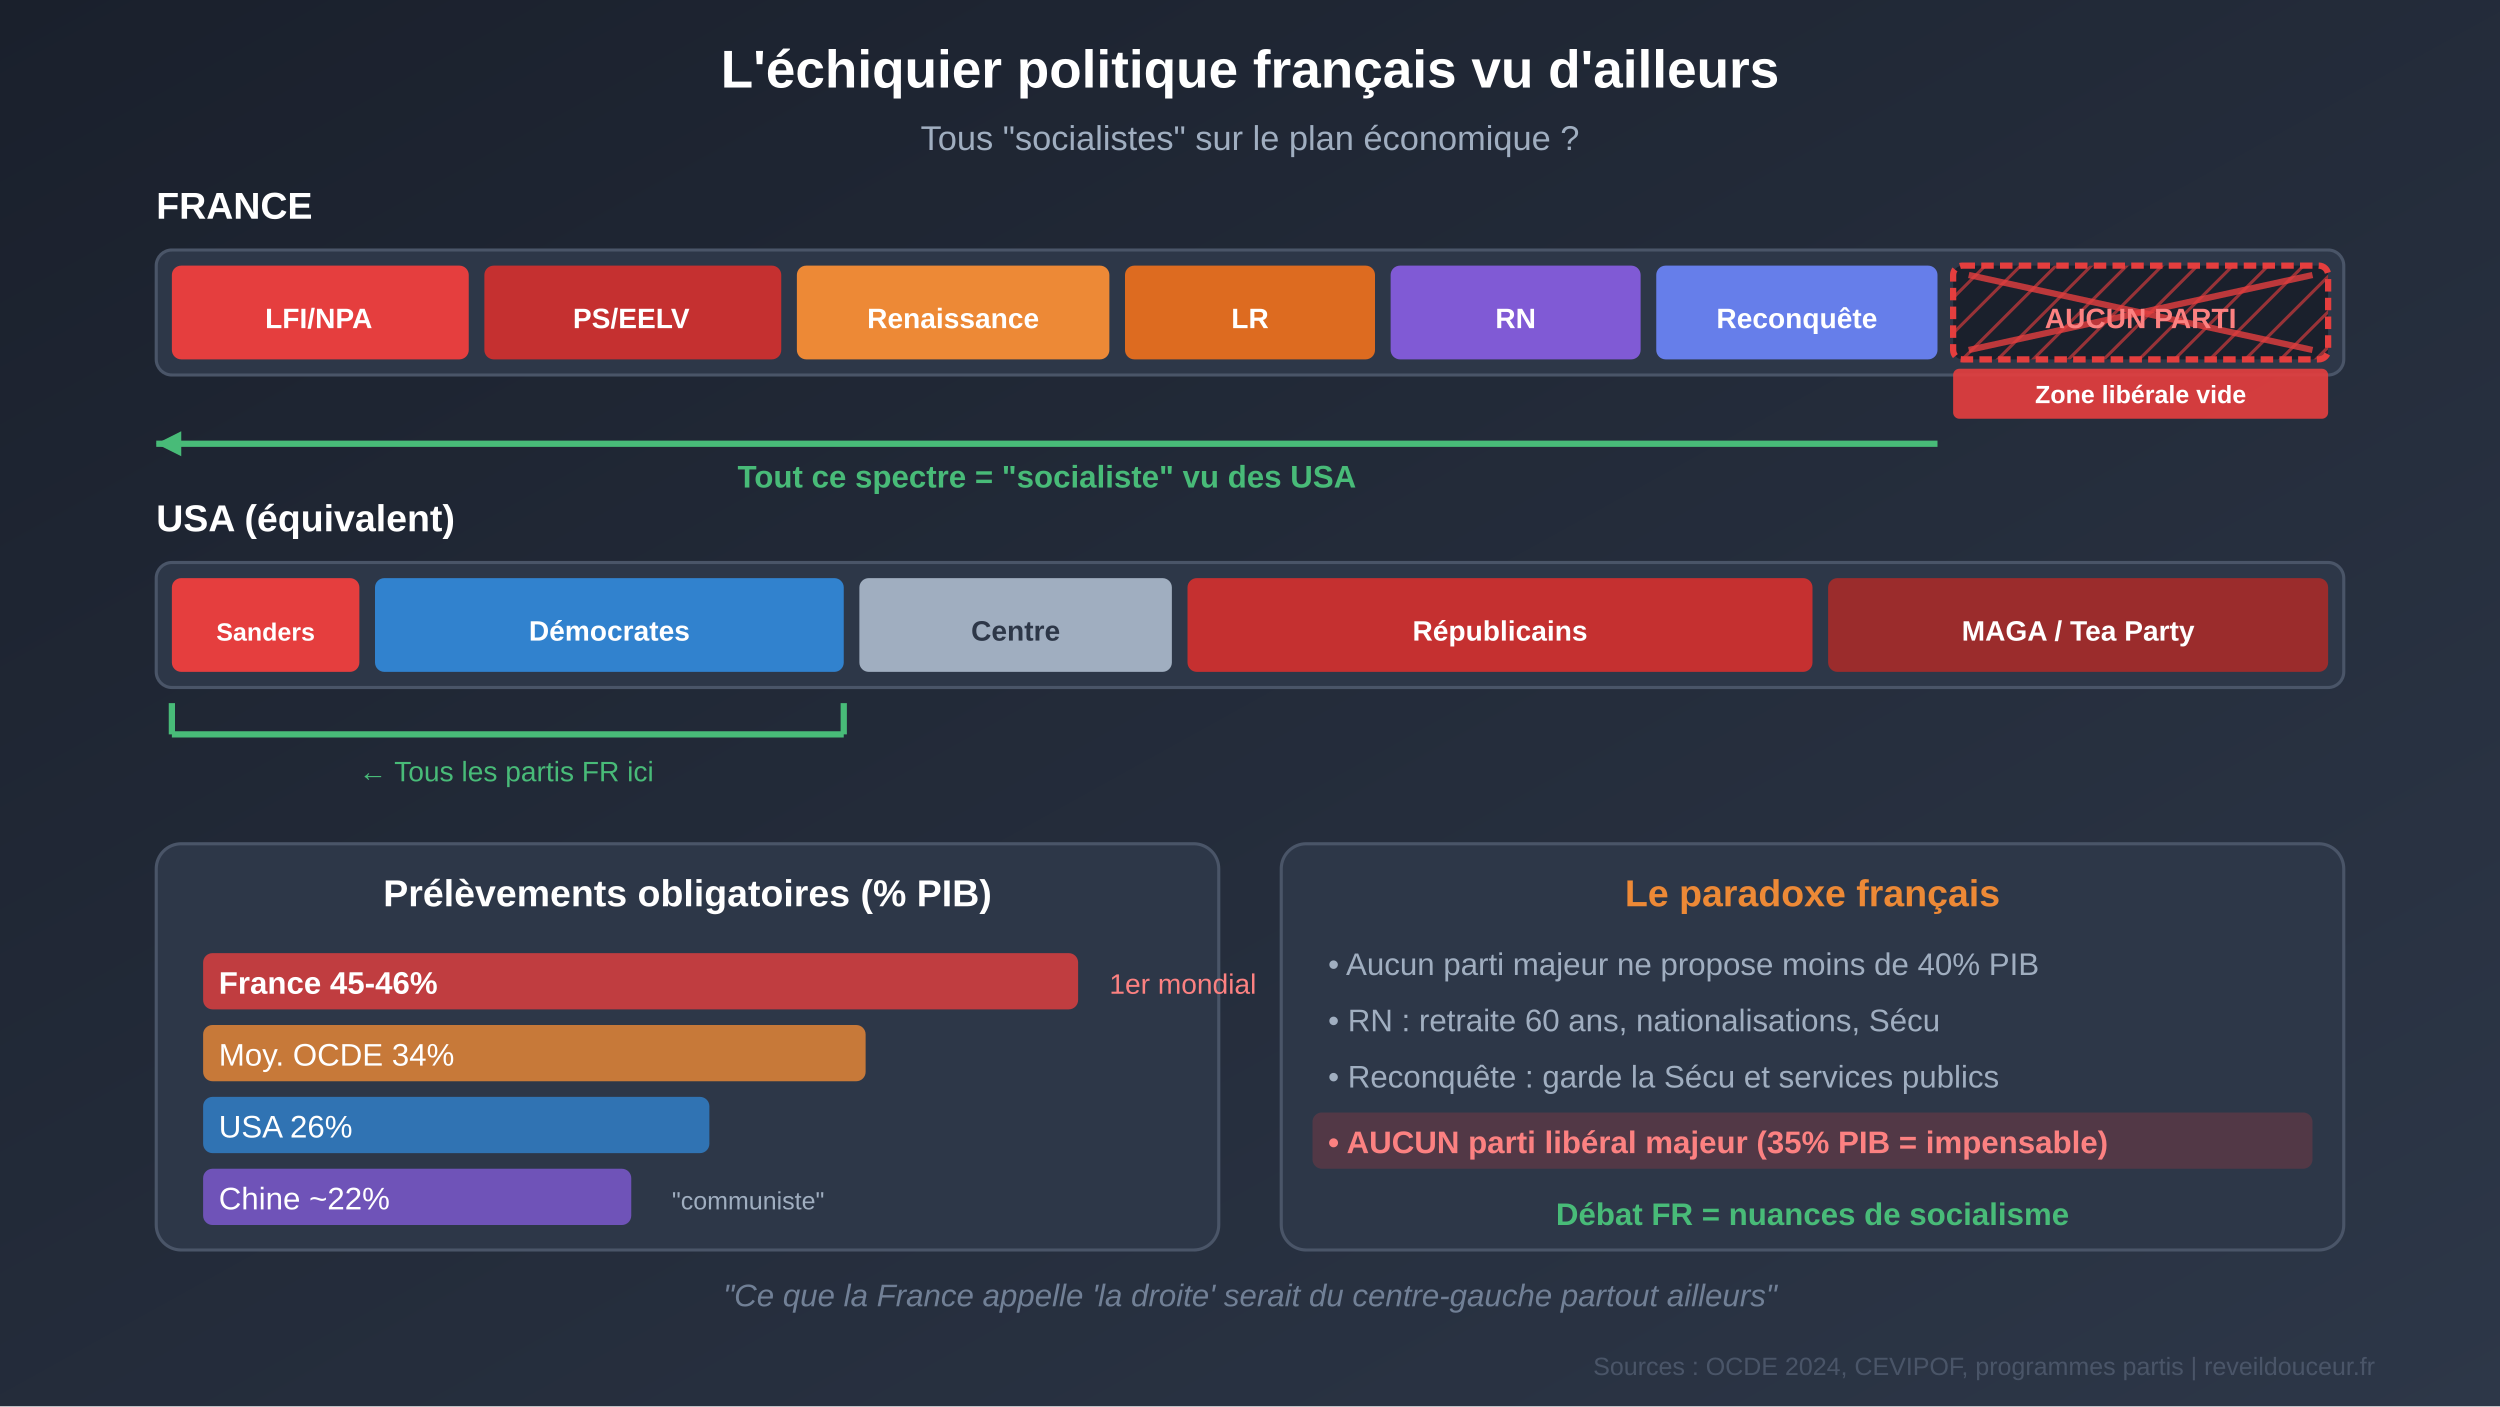
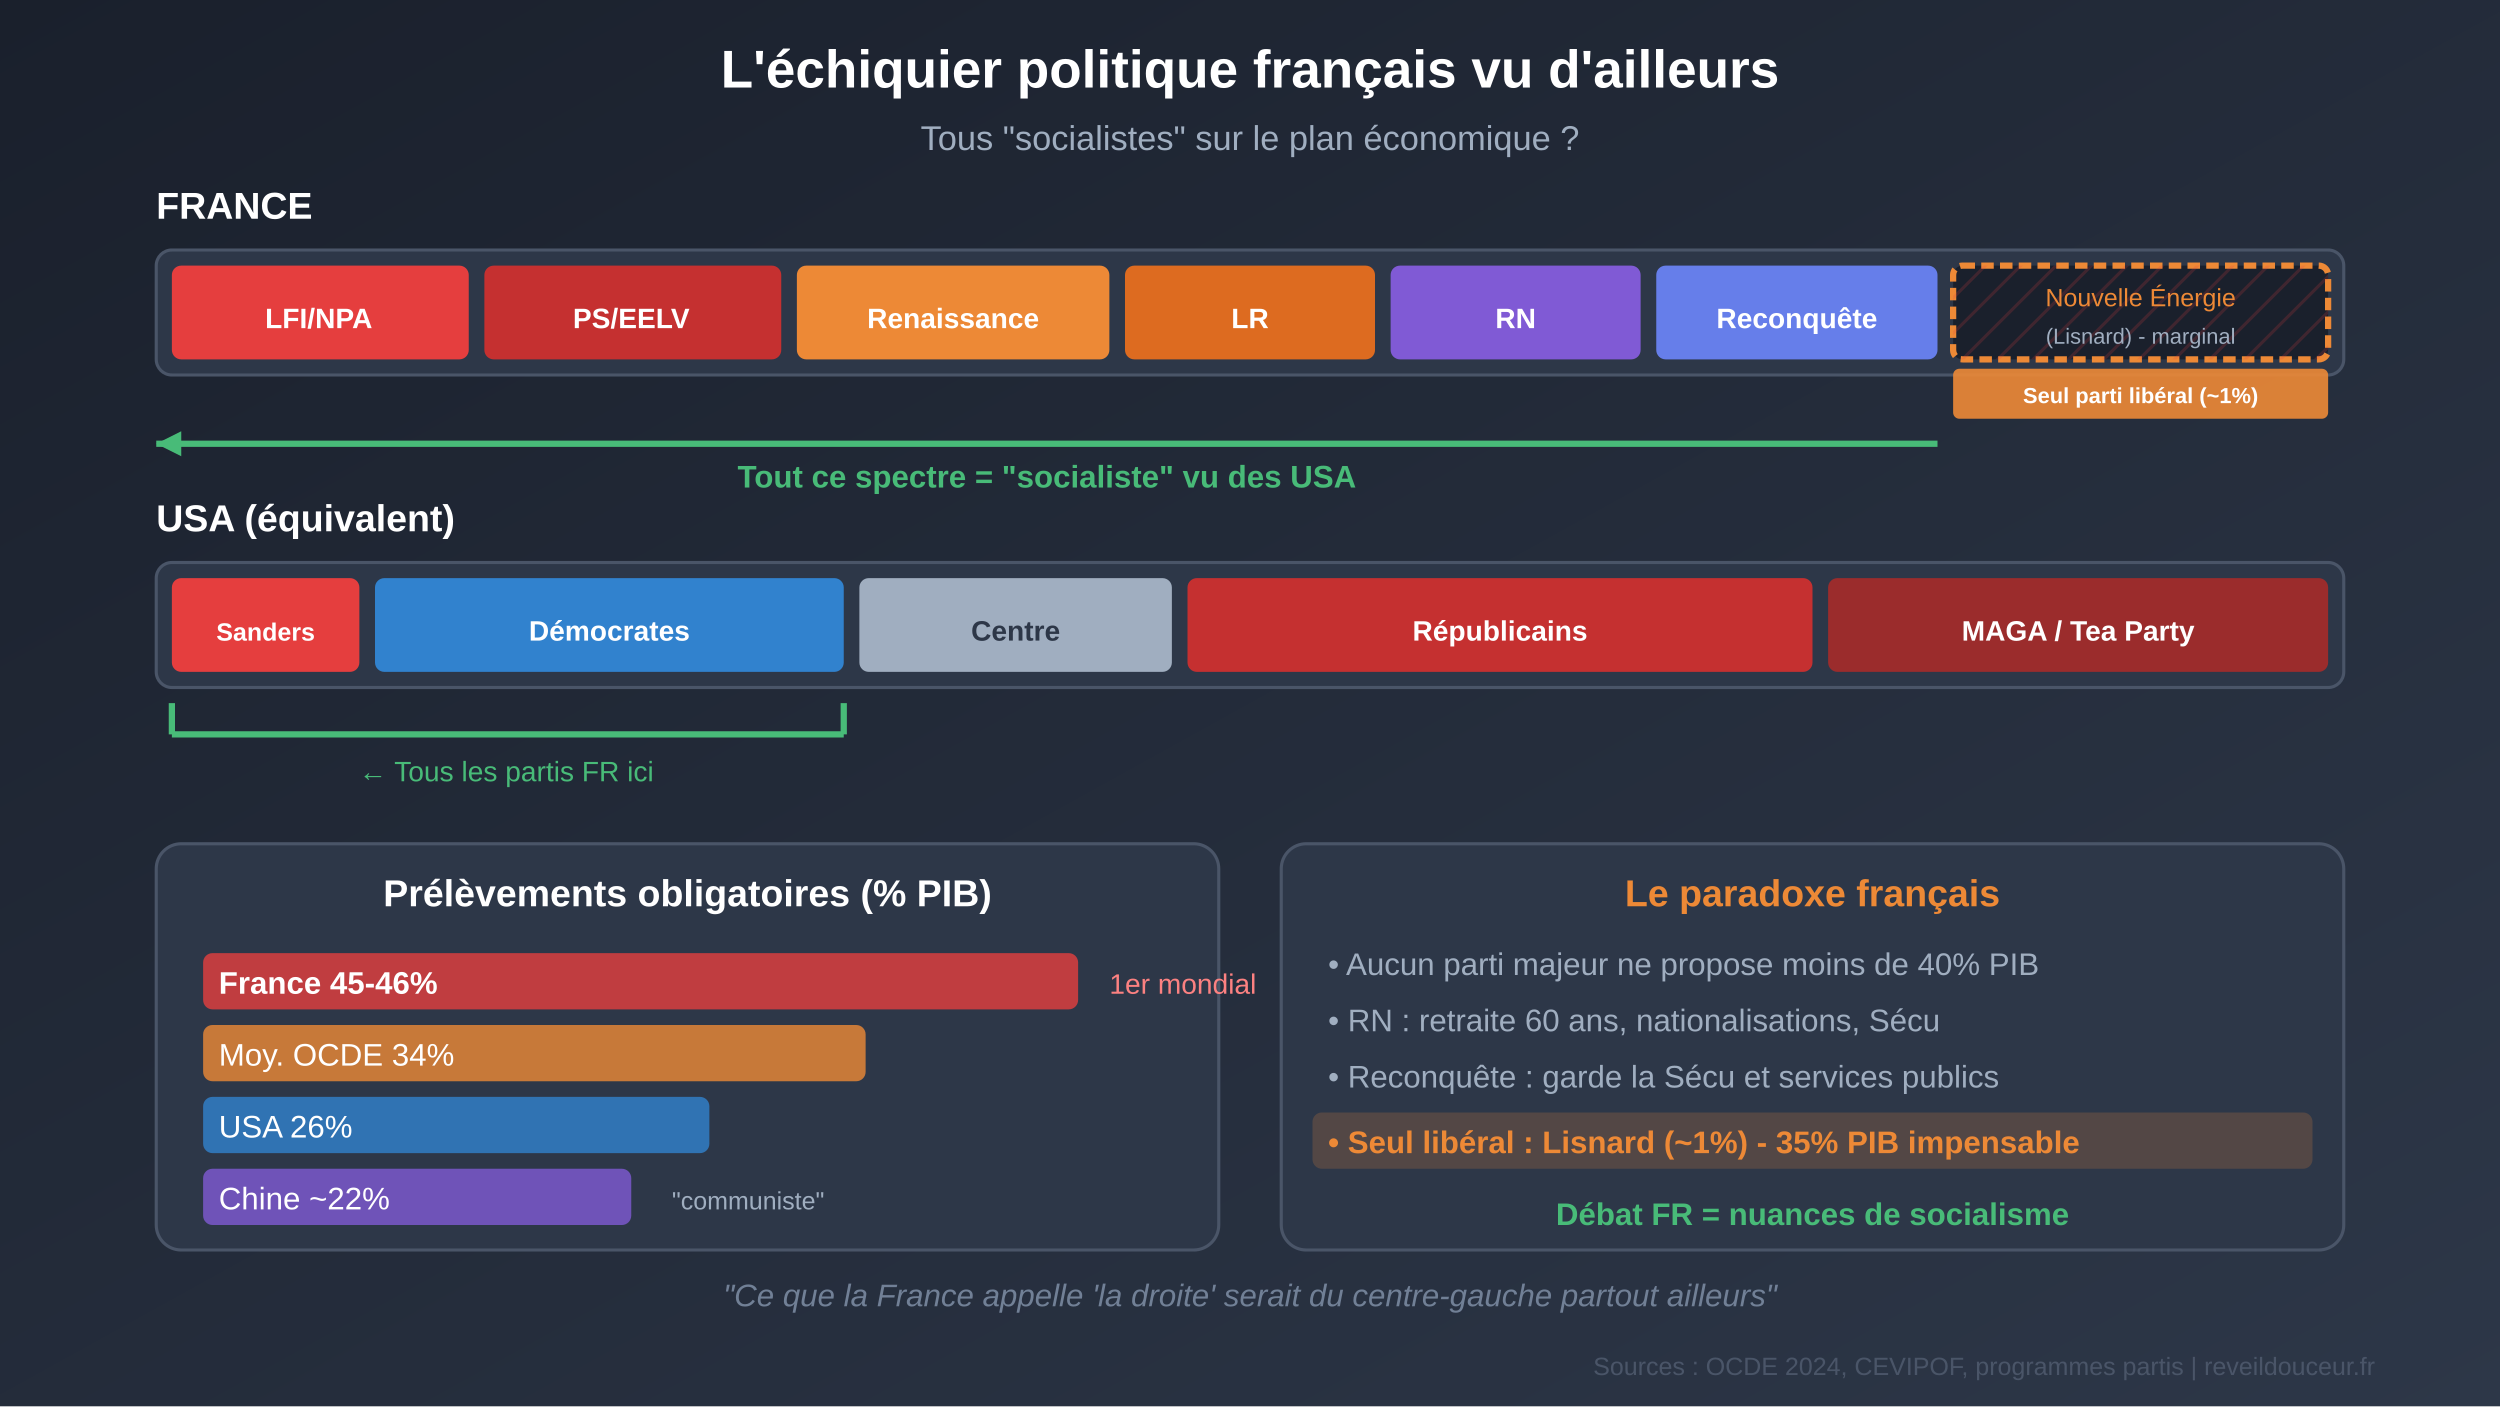
<svg xmlns="http://www.w3.org/2000/svg" viewBox="0 0 800 450">
  <defs>
    <linearGradient id="bgGradient" x1="0%" y1="0%" x2="100%" y2="100%">
      <stop offset="0%" style="stop-color:#1a202c" />
      <stop offset="100%" style="stop-color:#2d3748" />
    </linearGradient>
    <linearGradient id="leftGradient" x1="0%" y1="0%" x2="100%" y2="0%">
      <stop offset="0%" style="stop-color:#e53e3e" />
      <stop offset="100%" style="stop-color:#c53030" />
    </linearGradient>
    <linearGradient id="centerGradient" x1="0%" y1="0%" x2="100%" y2="0%">
      <stop offset="0%" style="stop-color:#ed8936" />
      <stop offset="100%" style="stop-color:#dd6b20" />
    </linearGradient>
    <linearGradient id="rightGradient" x1="0%" y1="0%" x2="100%" y2="0%">
      <stop offset="0%" style="stop-color:#3182ce" />
      <stop offset="100%" style="stop-color:#2b6cb0" />
    </linearGradient>
    <pattern id="hatchPattern" patternUnits="userSpaceOnUse" width="8" height="8" patternTransform="rotate(45)">
      <line x1="0" y1="0" x2="0" y2="8" stroke="#e53e3e" stroke-width="2" opacity="0.6" />
    </pattern>
  </defs>
  <rect width="800" height="450" fill="url(#bgGradient)" />
  <text x="400" y="28" text-anchor="middle" fill="#ffffff" font-family="Arial, sans-serif" font-size="17" font-weight="bold">
    L'échiquier politique français vu d'ailleurs
  </text>
  <text x="400" y="48" text-anchor="middle" fill="#a0aec0" font-family="Arial, sans-serif" font-size="11">
    Tous "socialistes" sur le plan économique ?
  </text>
  <g transform="translate(50, 70)">
    <text x="0" y="0" fill="#ffffff" font-family="Arial, sans-serif" font-size="12" font-weight="bold">FRANCE</text>
    <rect x="0" y="10" width="700" height="40" rx="5" fill="#2d3748" stroke="#4a5568" />
    <rect x="5" y="15" width="95" height="30" rx="3" fill="#e53e3e" />
    <text x="52" y="35" text-anchor="middle" fill="#ffffff" font-family="Arial, sans-serif" font-size="9" font-weight="bold">LFI/NPA</text>
    <rect x="105" y="15" width="95" height="30" rx="3" fill="#c53030" />
    <text x="152" y="35" text-anchor="middle" fill="#ffffff" font-family="Arial, sans-serif" font-size="9" font-weight="bold">PS/EELV</text>
    <rect x="205" y="15" width="100" height="30" rx="3" fill="#ed8936" />
    <text x="255" y="35" text-anchor="middle" fill="#ffffff" font-family="Arial, sans-serif" font-size="9" font-weight="bold">Renaissance</text>
    <rect x="310" y="15" width="80" height="30" rx="3" fill="#dd6b20" />
    <text x="350" y="35" text-anchor="middle" fill="#ffffff" font-family="Arial, sans-serif" font-size="9" font-weight="bold">LR</text>
    <rect x="395" y="15" width="80" height="30" rx="3" fill="#805ad5" />
    <text x="435" y="35" text-anchor="middle" fill="#ffffff" font-family="Arial, sans-serif" font-size="9" font-weight="bold">RN</text>
    <rect x="480" y="15" width="90" height="30" rx="3" fill="#667eea" />
    <text x="525" y="35" text-anchor="middle" fill="#ffffff" font-family="Arial, sans-serif" font-size="9" font-weight="bold">Reconquête</text>
-     <rect x="575" y="15" width="120" height="30" rx="3" fill="#1a202c" stroke="#e53e3e" stroke-width="2" stroke-dasharray="4,2" />
-     <rect x="575" y="15" width="120" height="30" rx="3" fill="url(#hatchPattern)" />
-     <line x1="580" y1="18" x2="690" y2="42" stroke="#e53e3e" stroke-width="2" opacity="0.8" />
-     <line x1="580" y1="42" x2="690" y2="18" stroke="#e53e3e" stroke-width="2" opacity="0.8" />
-     <text x="635" y="35" text-anchor="middle" fill="#fc8181" font-family="Arial, sans-serif" font-size="9" font-weight="bold">AUCUN PARTI</text>
-     <rect x="575" y="48" width="120" height="16" rx="2" fill="#e53e3e" opacity="0.9" />
-     <text x="635" y="59" text-anchor="middle" fill="#ffffff" font-family="Arial, sans-serif" font-size="8" font-weight="bold">Zone libérale vide</text>
+     <rect x="575" y="15" width="120" height="30" rx="3" fill="#1a202c" stroke="#ed8936" stroke-width="2" stroke-dasharray="4,2" />
+     <rect x="575" y="15" width="120" height="30" rx="3" fill="url(#hatchPattern)" opacity="0.3" />
+     <text x="635" y="28" text-anchor="middle" fill="#ed8936" font-family="Arial, sans-serif" font-size="8">Nouvelle Énergie</text>
+     <text x="635" y="40" text-anchor="middle" fill="#a0aec0" font-family="Arial, sans-serif" font-size="7">(Lisnard) - marginal</text>
+     <rect x="575" y="48" width="120" height="16" rx="2" fill="#ed8936" opacity="0.9" />
+     <text x="635" y="59" text-anchor="middle" fill="#ffffff" font-family="Arial, sans-serif" font-size="7" font-weight="bold">Seul parti libéral (~1%)</text>
    <path d="M 0 72 L 570 72" stroke="#48bb78" stroke-width="2" fill="none" />
    <polygon points="0,72 8,68 8,76" fill="#48bb78" />
    <text x="285" y="86" text-anchor="middle" fill="#48bb78" font-family="Arial, sans-serif" font-size="10" font-weight="bold">
      Tout ce spectre = "socialiste" vu des USA
    </text>
  </g>
  <g transform="translate(50, 170)">
    <text x="0" y="0" fill="#ffffff" font-family="Arial, sans-serif" font-size="12" font-weight="bold">USA (équivalent)</text>
    <rect x="0" y="10" width="700" height="40" rx="5" fill="#2d3748" stroke="#4a5568" />
    <rect x="5" y="15" width="60" height="30" rx="3" fill="#e53e3e" />
    <text x="35" y="35" text-anchor="middle" fill="#ffffff" font-family="Arial, sans-serif" font-size="8" font-weight="bold">Sanders</text>
    <rect x="70" y="15" width="150" height="30" rx="3" fill="#3182ce" />
    <text x="145" y="35" text-anchor="middle" fill="#ffffff" font-family="Arial, sans-serif" font-size="9" font-weight="bold">Démocrates</text>
    <rect x="225" y="15" width="100" height="30" rx="3" fill="#a0aec0" />
    <text x="275" y="35" text-anchor="middle" fill="#2d3748" font-family="Arial, sans-serif" font-size="9" font-weight="bold">Centre</text>
    <rect x="330" y="15" width="200" height="30" rx="3" fill="#c53030" />
    <text x="430" y="35" text-anchor="middle" fill="#ffffff" font-family="Arial, sans-serif" font-size="9" font-weight="bold">Républicains</text>
    <rect x="535" y="15" width="160" height="30" rx="3" fill="#9b2c2c" />
    <text x="615" y="35" text-anchor="middle" fill="#ffffff" font-family="Arial, sans-serif" font-size="9" font-weight="bold">MAGA / Tea Party</text>
    <line x1="5" y1="55" x2="5" y2="65" stroke="#48bb78" stroke-width="2" />
    <line x1="5" y1="65" x2="220" y2="65" stroke="#48bb78" stroke-width="2" />
    <line x1="220" y1="55" x2="220" y2="65" stroke="#48bb78" stroke-width="2" />
    <text x="112" y="80" text-anchor="middle" fill="#48bb78" font-family="Arial, sans-serif" font-size="9">
      ← Tous les partis FR ici
    </text>
  </g>
  <g transform="translate(50, 270)">
    <rect x="0" y="0" width="340" height="130" rx="8" fill="#2d3748" stroke="#4a5568" />
    <text x="170" y="20" text-anchor="middle" fill="#ffffff" font-family="Arial, sans-serif" font-size="12" font-weight="bold">
      Prélèvements obligatoires (% PIB)
    </text>
    <rect x="15" y="35" width="280" height="18" rx="3" fill="#e53e3e" opacity="0.8" />
    <text x="20" y="48" fill="#ffffff" font-family="Arial, sans-serif" font-size="10" font-weight="bold">France 45-46%</text>
    <text x="305" y="48" fill="#fc8181" font-family="Arial, sans-serif" font-size="9">1er mondial</text>
    <rect x="15" y="58" width="212" height="18" rx="3" fill="#ed8936" opacity="0.8" />
    <text x="20" y="71" fill="#ffffff" font-family="Arial, sans-serif" font-size="10">Moy. OCDE 34%</text>
    <rect x="15" y="81" width="162" height="18" rx="3" fill="#3182ce" opacity="0.8" />
    <text x="20" y="94" fill="#ffffff" font-family="Arial, sans-serif" font-size="10">USA 26%</text>
    <rect x="15" y="104" width="137" height="18" rx="3" fill="#805ad5" opacity="0.8" />
    <text x="20" y="117" fill="#ffffff" font-family="Arial, sans-serif" font-size="10">Chine ~22%</text>
    <text x="165" y="117" fill="#a0aec0" font-family="Arial, sans-serif" font-size="8">"communiste"</text>
  </g>
  <g transform="translate(410, 270)">
    <rect x="0" y="0" width="340" height="130" rx="8" fill="#2d3748" stroke="#4a5568" />
    <text x="170" y="20" text-anchor="middle" fill="#ed8936" font-family="Arial, sans-serif" font-size="12" font-weight="bold">
      Le paradoxe français
    </text>
    <text x="15" y="42" fill="#a0aec0" font-family="Arial, sans-serif" font-size="10">
      • Aucun parti majeur ne propose moins de 40% PIB
    </text>
    <text x="15" y="60" fill="#a0aec0" font-family="Arial, sans-serif" font-size="10">
      • RN : retraite 60 ans, nationalisations, Sécu
    </text>
    <text x="15" y="78" fill="#a0aec0" font-family="Arial, sans-serif" font-size="10">
      • Reconquête : garde la Sécu et services publics
    </text>
-     <rect x="10" y="86" width="320" height="18" rx="3" fill="#e53e3e" opacity="0.2" />
-     <text x="15" y="99" fill="#fc8181" font-family="Arial, sans-serif" font-size="10" font-weight="bold">
-       • AUCUN parti libéral majeur (35% PIB = impensable)
+     <rect x="10" y="86" width="320" height="18" rx="3" fill="#ed8936" opacity="0.2" />
+     <text x="15" y="99" fill="#ed8936" font-family="Arial, sans-serif" font-size="10" font-weight="bold">
+       • Seul libéral : Lisnard (~1%) - 35% PIB impensable
    </text>
    <text x="170" y="122" text-anchor="middle" fill="#48bb78" font-family="Arial, sans-serif" font-size="10" font-weight="bold">
      Débat FR = nuances de socialisme
    </text>
  </g>
  <text x="400" y="418" text-anchor="middle" fill="#718096" font-family="Arial, sans-serif" font-size="10" font-style="italic">
    "Ce que la France appelle 'la droite' serait du centre-gauche partout ailleurs"
  </text>
  <text x="760" y="440" text-anchor="end" fill="#4a5568" font-family="Arial, sans-serif" font-size="8">
    Sources : OCDE 2024, CEVIPOF, programmes partis | reveildouceur.fr
  </text>
</svg>
